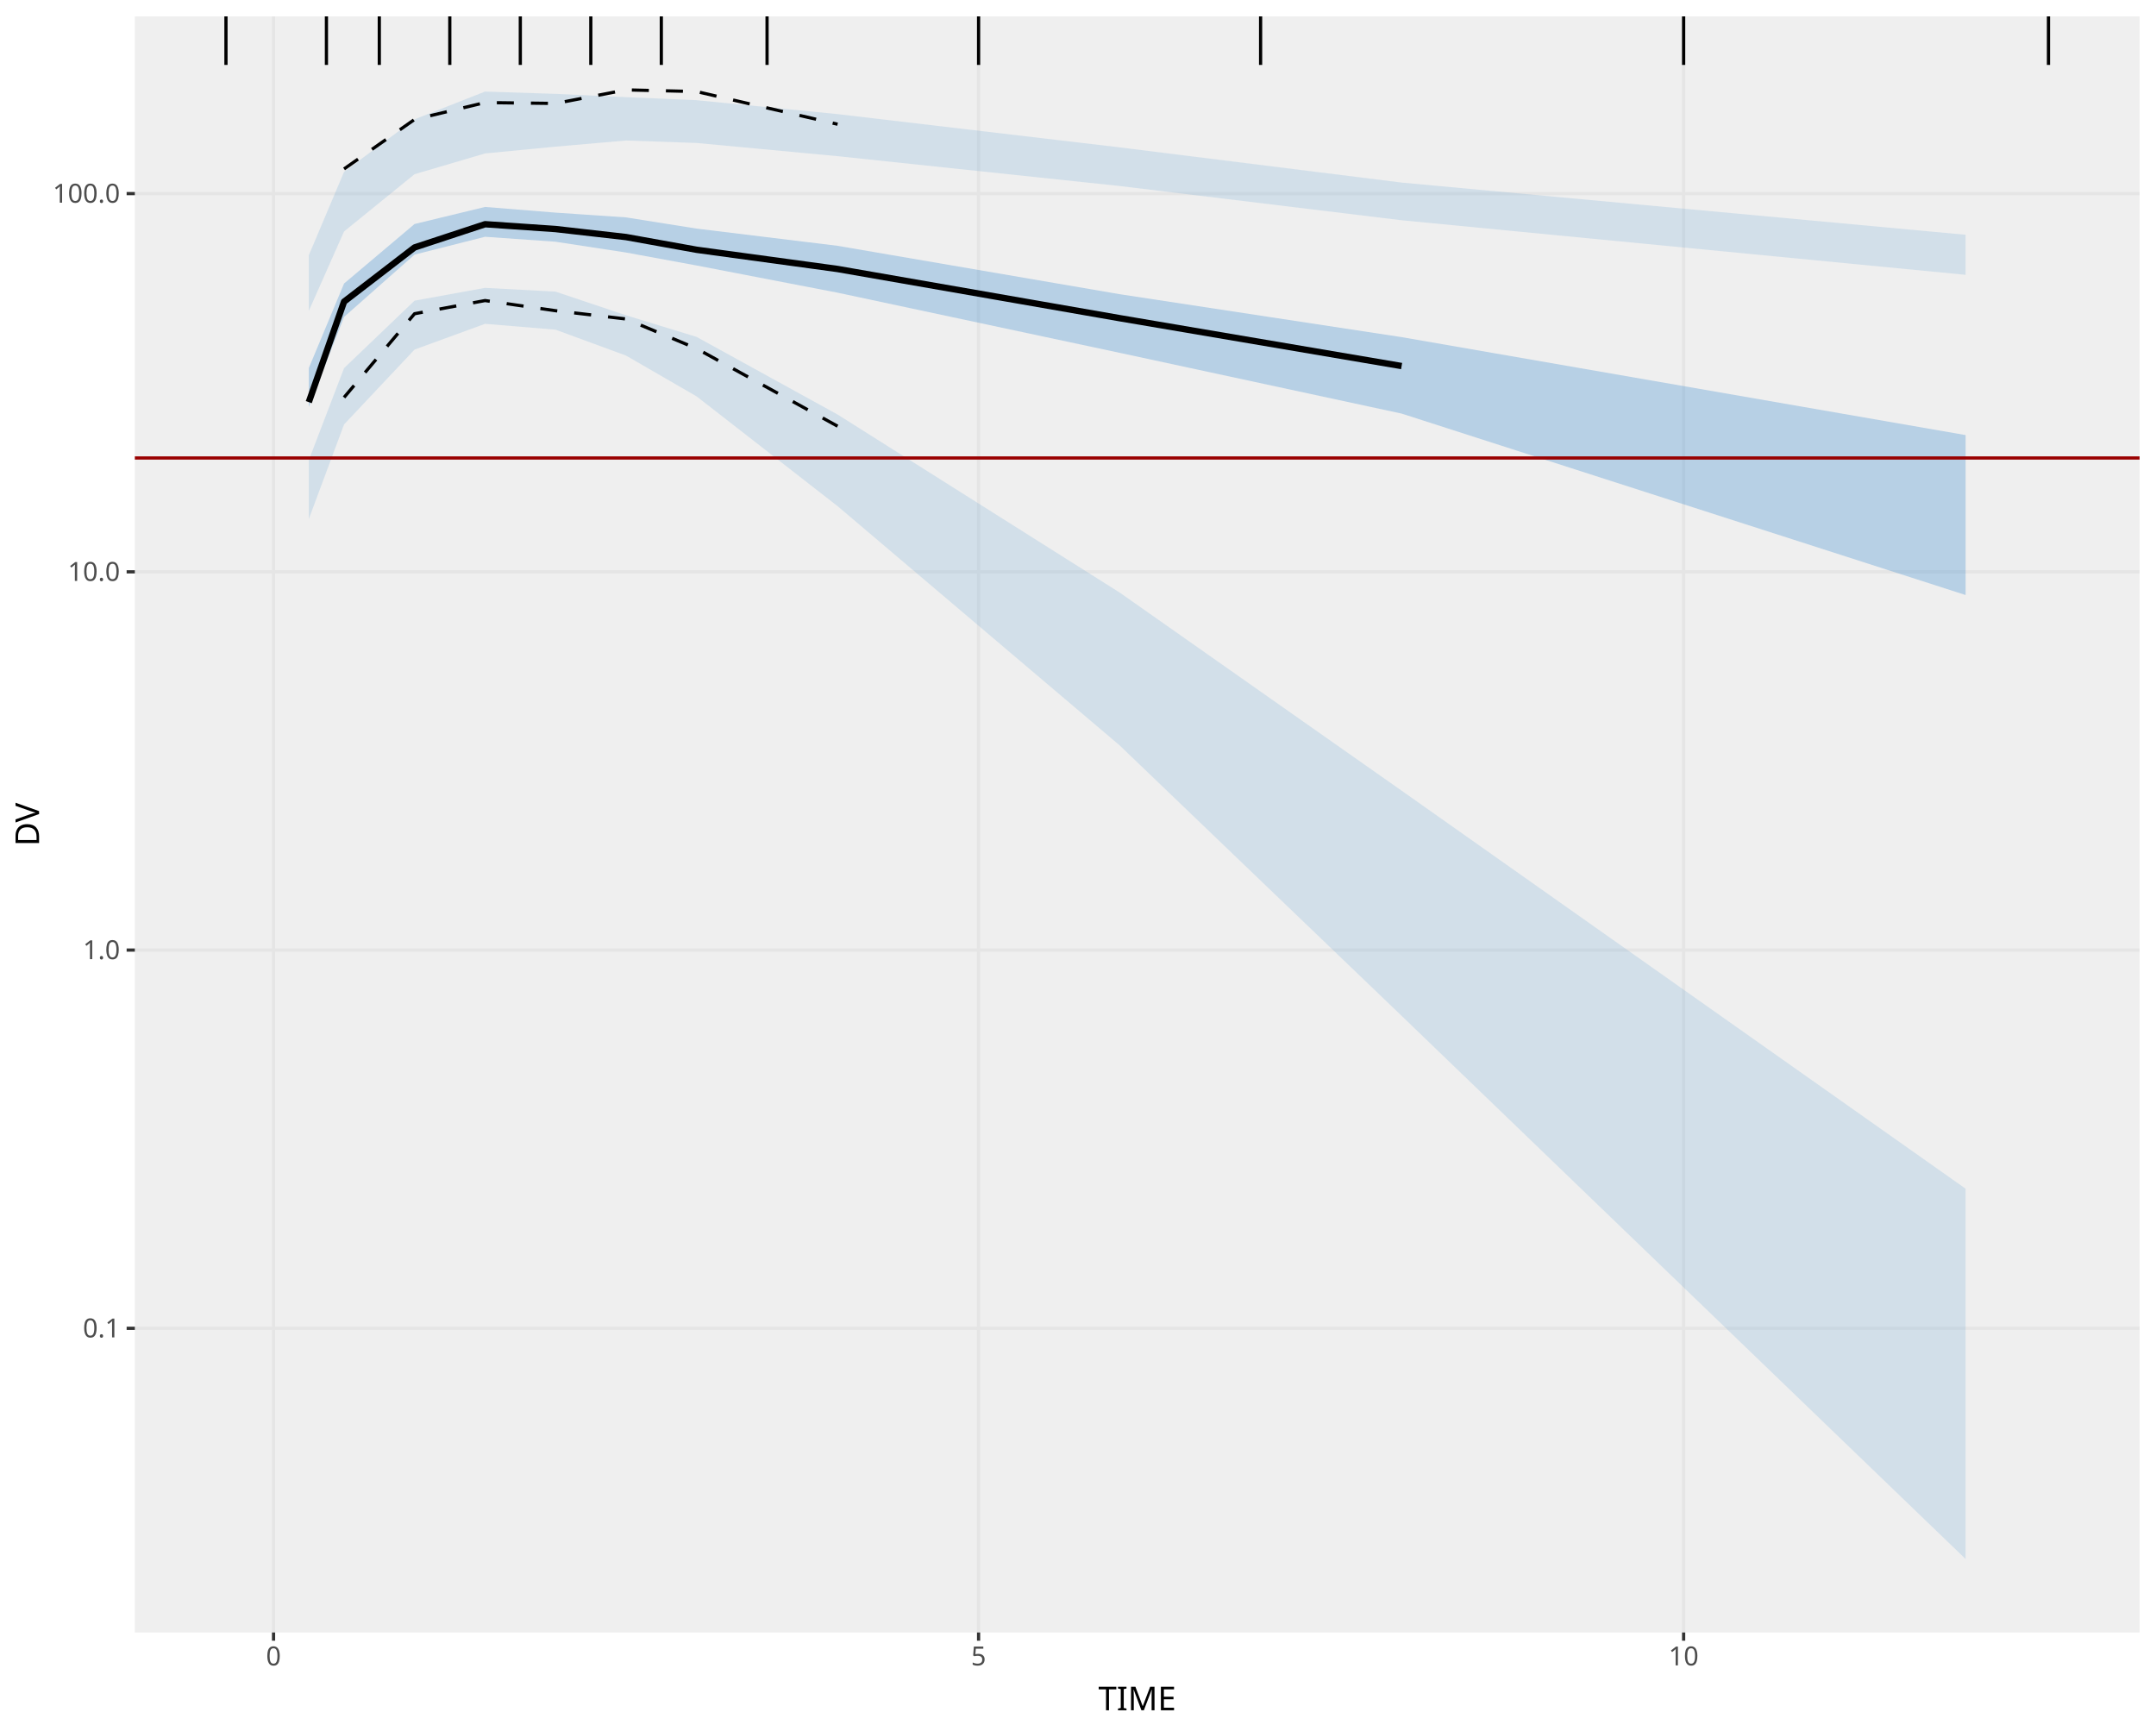
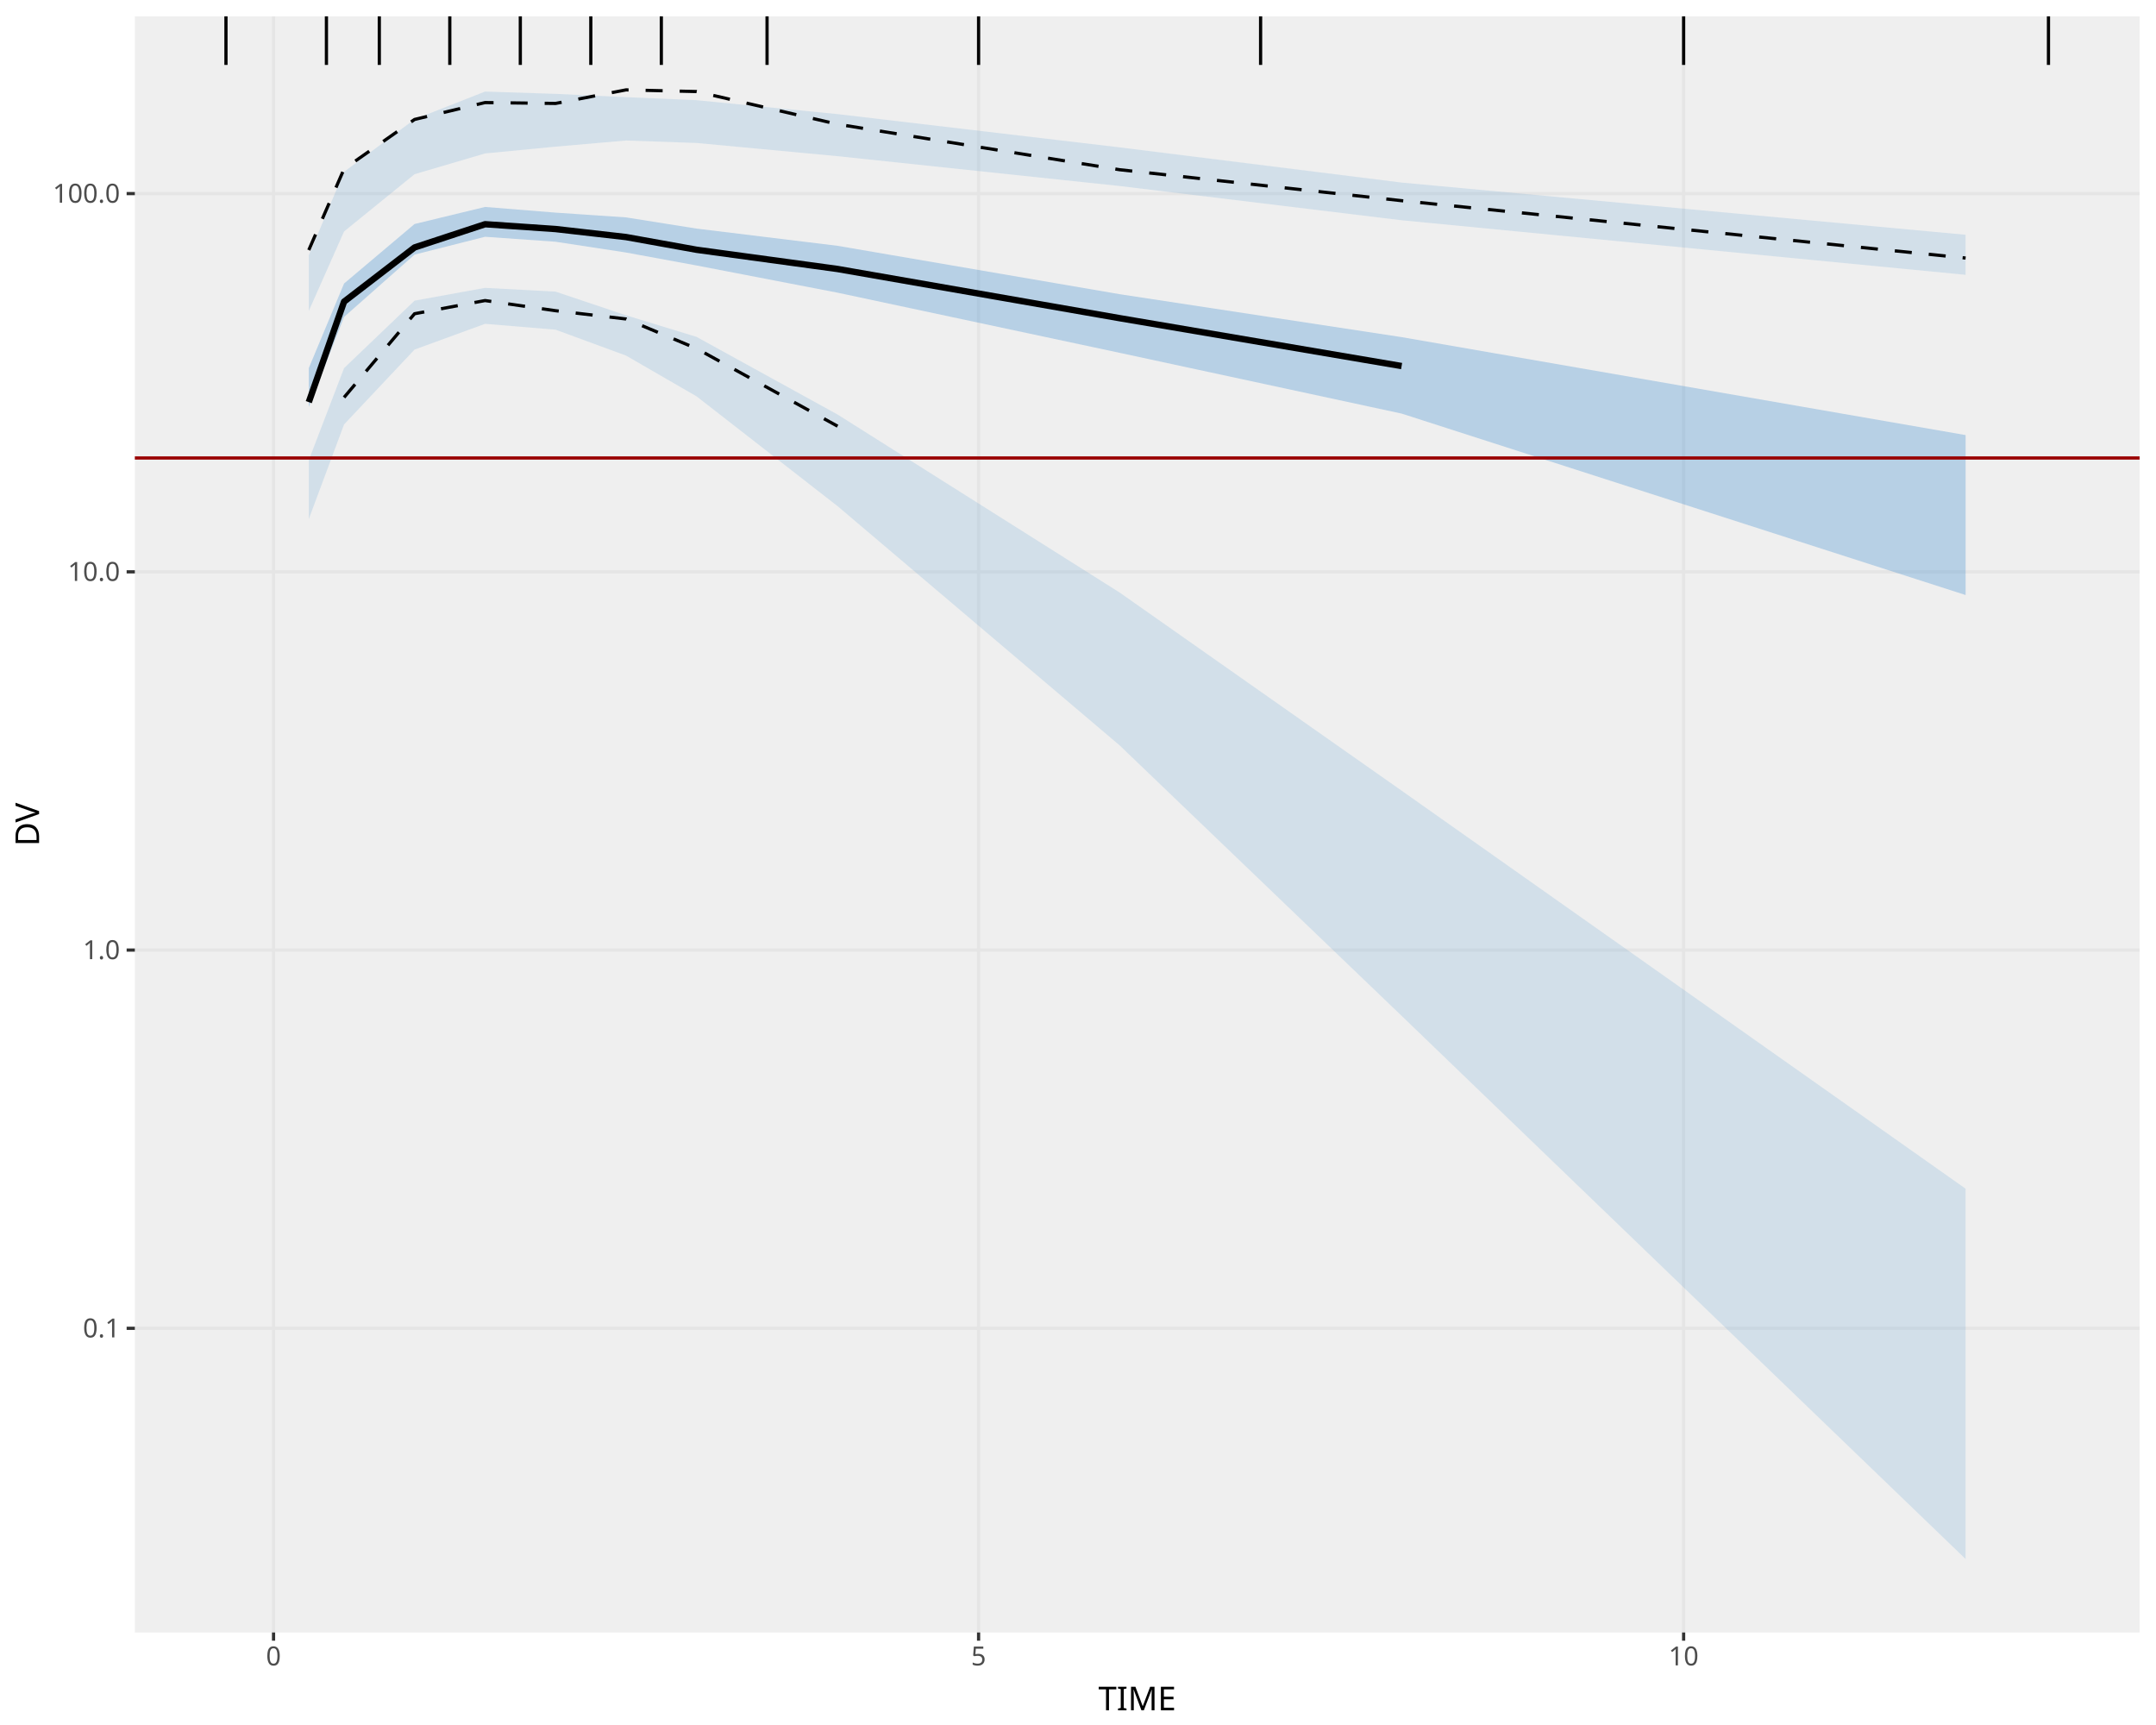
<svg xmlns="http://www.w3.org/2000/svg" class="svglite" data-engine-version="2.0" width="720.00pt" height="576.00pt" viewBox="0 0 720.00 576.00">
  <defs>
    <style type="text/css">
    .svglite line, .svglite polyline, .svglite polygon, .svglite path, .svglite rect, .svglite circle {
      fill: none;
      stroke: #000000;
      stroke-linecap: round;
      stroke-linejoin: round;
      stroke-miterlimit: 10.00;
    }
  </style>
  </defs>
  <rect width="100%" height="100%" style="stroke: none; fill: #FFFFFF;" />
  <defs>
    <clipPath id="cpMC4wMHw3MjAuMDB8MC4wMHw1NzYuMDA=">
      <rect x="0.00" y="0.00" width="720.00" height="576.00" />
    </clipPath>
  </defs>
  <g clip-path="url(#cpMC4wMHw3MjAuMDB8MC4wMHw1NzYuMDA=)">
    <rect x="0.00" y="0.00" width="720.00" height="576.00" style="stroke-width: 1.07; stroke: #FFFFFF; fill: #FFFFFF;" />
  </g>
  <defs>
    <clipPath id="cpNDUuMDN8NzE0LjUyfDUuNDh8NTQ1LjEx">
      <rect x="45.03" y="5.48" width="669.49" height="539.63" />
    </clipPath>
  </defs>
  <g clip-path="url(#cpNDUuMDN8NzE0LjUyfDUuNDh8NTQ1LjEx)">
    <rect x="45.03" y="5.48" width="669.49" height="539.63" style="stroke-width: 1.07; stroke: none; fill: #EFEFEF;" />
    <polyline points="45.03,443.54 714.52,443.54 " style="stroke-width: 1.07; stroke: #E5E5E5; stroke-linecap: butt;" />
    <polyline points="45.03,317.24 714.52,317.24 " style="stroke-width: 1.07; stroke: #E5E5E5; stroke-linecap: butt;" />
    <polyline points="45.03,190.95 714.52,190.95 " style="stroke-width: 1.07; stroke: #E5E5E5; stroke-linecap: butt;" />
    <polyline points="45.03,64.65 714.52,64.65 " style="stroke-width: 1.07; stroke: #E5E5E5; stroke-linecap: butt;" />
    <polyline points="91.35,545.11 91.35,5.48 " style="stroke-width: 1.07; stroke: #E5E5E5; stroke-linecap: butt;" />
    <polyline points="326.80,545.11 326.80,5.48 " style="stroke-width: 1.07; stroke: #E5E5E5; stroke-linecap: butt;" />
    <polyline points="562.25,545.11 562.25,5.48 " style="stroke-width: 1.07; stroke: #E5E5E5; stroke-linecap: butt;" />
    <polygon points="103.12,122.92 114.90,94.67 138.44,74.80 161.99,69.10 185.53,71.00 209.07,72.59 232.62,76.33 279.71,82.08 373.89,98.23 468.07,112.57 656.42,145.28 656.42,198.69 468.07,138.10 373.89,117.81 279.71,97.73 232.62,88.65 209.07,84.32 185.53,80.72 161.99,79.06 138.44,85.02 114.90,105.83 103.12,135.94 " style="stroke-width: 0.00; stroke: none; stroke-linecap: butt; fill: #3388CC; fill-opacity: 0.30;" />
    <polyline points="103.12,122.92 114.90,94.67 138.44,74.80 161.99,69.10 185.53,71.00 209.07,72.59 232.62,76.33 279.71,82.08 373.89,98.23 468.07,112.57 656.42,145.28 " style="stroke-width: 1.07; stroke: none; stroke-linecap: butt;" />
    <polyline points="656.42,198.69 468.07,138.10 373.89,117.81 279.71,97.73 232.62,88.65 209.07,84.32 185.53,80.72 161.99,79.06 138.44,85.02 114.90,105.83 103.12,135.94 " style="stroke-width: 1.07; stroke: none; stroke-linecap: butt;" />
    <polygon points="103.12,153.66 114.90,122.92 138.44,100.39 161.99,96.12 185.53,97.38 209.07,105.28 232.62,112.49 279.71,138.41 373.89,197.84 468.07,264.01 656.42,396.92 656.42,520.58 468.07,339.20 373.89,248.88 279.71,169.01 232.62,132.35 209.07,118.74 185.53,110.09 161.99,108.13 138.44,116.73 114.90,141.73 103.12,173.33 " style="stroke-width: 0.00; stroke: none; stroke-linecap: butt; fill: #3388CC; fill-opacity: 0.15;" />
    <polyline points="103.12,153.66 114.90,122.92 138.44,100.39 161.99,96.12 185.53,97.38 209.07,105.28 232.62,112.49 279.71,138.41 373.89,197.84 468.07,264.01 656.42,396.92 " style="stroke-width: 1.07; stroke: none; stroke-linecap: butt;" />
    <polyline points="656.42,520.58 468.07,339.20 373.89,248.88 279.71,169.01 232.62,132.35 209.07,118.74 185.53,110.09 161.99,108.13 138.44,116.73 114.90,141.73 103.12,173.33 " style="stroke-width: 1.07; stroke: none; stroke-linecap: butt;" />
    <polygon points="103.12,85.25 114.90,57.37 138.44,39.84 161.99,30.57 185.53,31.34 209.07,32.44 232.62,33.45 279.71,38.10 373.89,49.20 468.07,60.96 656.42,78.39 656.42,91.77 468.07,73.55 373.89,62.11 279.71,52.15 232.62,47.74 209.07,46.92 185.53,48.97 161.99,51.24 138.44,58.17 114.90,77.29 103.12,103.83 " style="stroke-width: 0.00; stroke: none; stroke-linecap: butt; fill: #3388CC; fill-opacity: 0.15;" />
    <polyline points="103.12,85.25 114.90,57.37 138.44,39.84 161.99,30.57 185.53,31.34 209.07,32.44 232.62,33.45 279.71,38.10 373.89,49.20 468.07,60.96 656.42,78.39 " style="stroke-width: 1.07; stroke: none; stroke-linecap: butt;" />
    <polyline points="656.42,91.77 468.07,73.55 373.89,62.11 279.71,52.15 232.62,47.74 209.07,46.92 185.53,48.97 161.99,51.24 138.44,58.17 114.90,77.29 103.12,103.83 " style="stroke-width: 1.07; stroke: none; stroke-linecap: butt;" />
    <polyline points="103.12,134.28 114.90,100.73 138.44,82.63 161.99,74.87 185.53,76.48 209.07,79.16 232.62,83.40 279.71,89.82 373.89,106.24 468.07,122.23 " style="stroke-width: 2.13; stroke-linecap: butt;" />
-     <polygon points="114.90,56.41 138.44,39.89 161.99,34.25 185.53,34.54 209.07,30.01 232.62,30.57 279.71,41.48 279.71,142.31 232.62,116.39 209.07,106.51 185.53,103.75 161.99,100.36 138.44,104.76 114.90,132.70 " style="stroke-width: 0.00; stroke: none; stroke-linecap: butt; fill: none;" />
-     <polyline points="114.90,56.41 138.44,39.89 161.99,34.25 185.53,34.54 209.07,30.01 232.62,30.57 279.71,41.48 " style="stroke-width: 1.07; stroke-dasharray: 5.69,5.69; stroke-linecap: butt;" />
-     <polyline points="279.71,142.31 232.62,116.39 209.07,106.51 185.53,103.75 161.99,100.36 138.44,104.76 114.90,132.70 " style="stroke-width: 1.07; stroke-dasharray: 5.69,5.69; stroke-linecap: butt;" />
+     <polyline points="114.90,132.70 138.44,104.76 161.99,100.36 185.53,103.75 209.07,106.51 232.62,116.39 279.71,142.31 " style="stroke-width: 1.07; stroke-dasharray: 5.69,5.69; stroke-linecap: butt;" />
+     <polyline points="103.12,83.50 114.90,56.41 138.44,39.89 161.99,34.25 185.53,34.54 209.07,30.01 232.62,30.57 279.71,41.48 373.89,56.67 468.07,67.01 656.42,86.16 " style="stroke-width: 1.07; stroke-dasharray: 5.69,5.69; stroke-linecap: butt;" />
    <line x1="75.46" y1="5.48" x2="75.46" y2="21.67" style="stroke-width: 1.07; stroke-linecap: butt;" />
    <line x1="109.01" y1="5.48" x2="109.01" y2="21.67" style="stroke-width: 1.07; stroke-linecap: butt;" />
    <line x1="126.67" y1="5.48" x2="126.67" y2="21.67" style="stroke-width: 1.07; stroke-linecap: butt;" />
    <line x1="150.21" y1="5.48" x2="150.21" y2="21.67" style="stroke-width: 1.07; stroke-linecap: butt;" />
    <line x1="173.76" y1="5.48" x2="173.76" y2="21.67" style="stroke-width: 1.07; stroke-linecap: butt;" />
    <line x1="197.30" y1="5.48" x2="197.30" y2="21.67" style="stroke-width: 1.07; stroke-linecap: butt;" />
    <line x1="220.85" y1="5.48" x2="220.85" y2="21.67" style="stroke-width: 1.07; stroke-linecap: butt;" />
    <line x1="256.16" y1="5.48" x2="256.16" y2="21.67" style="stroke-width: 1.07; stroke-linecap: butt;" />
    <line x1="326.80" y1="5.48" x2="326.80" y2="21.67" style="stroke-width: 1.07; stroke-linecap: butt;" />
    <line x1="420.98" y1="5.48" x2="420.98" y2="21.67" style="stroke-width: 1.07; stroke-linecap: butt;" />
    <line x1="562.25" y1="5.48" x2="562.25" y2="21.67" style="stroke-width: 1.07; stroke-linecap: butt;" />
    <line x1="684.09" y1="5.48" x2="684.09" y2="21.67" style="stroke-width: 1.07; stroke-linecap: butt;" />
    <line x1="45.03" y1="152.93" x2="714.52" y2="152.93" style="stroke-width: 1.07; stroke: #990000; stroke-linecap: butt;" />
  </g>
  <g clip-path="url(#cpMC4wMHw3MjAuMDB8MC4wMHw1NzYuMDA=)">
    <text x="40.10" y="446.57" text-anchor="end" style="font-size: 8.80px; fill: #4D4D4D; font-family: sans;" textLength="12.23px" lengthAdjust="spacingAndGlyphs">0.1</text>
    <text x="40.10" y="320.27" text-anchor="end" style="font-size: 8.80px; fill: #4D4D4D; font-family: sans;" textLength="12.23px" lengthAdjust="spacingAndGlyphs">1.0</text>
    <text x="40.10" y="193.97" text-anchor="end" style="font-size: 8.80px; fill: #4D4D4D; font-family: sans;" textLength="17.13px" lengthAdjust="spacingAndGlyphs">10.0</text>
    <text x="40.10" y="67.68" text-anchor="end" style="font-size: 8.80px; fill: #4D4D4D; font-family: sans;" textLength="22.02px" lengthAdjust="spacingAndGlyphs">100.0</text>
    <polyline points="42.29,443.54 45.03,443.54 " style="stroke-width: 1.07; stroke: #333333; stroke-linecap: butt;" />
    <polyline points="42.29,317.24 45.03,317.24 " style="stroke-width: 1.07; stroke: #333333; stroke-linecap: butt;" />
    <polyline points="42.29,190.95 45.03,190.95 " style="stroke-width: 1.07; stroke: #333333; stroke-linecap: butt;" />
    <polyline points="42.29,64.65 45.03,64.65 " style="stroke-width: 1.07; stroke: #333333; stroke-linecap: butt;" />
    <polyline points="91.35,547.85 91.35,545.11 " style="stroke-width: 1.07; stroke: #333333; stroke-linecap: butt;" />
    <polyline points="326.80,547.85 326.80,545.11 " style="stroke-width: 1.07; stroke: #333333; stroke-linecap: butt;" />
    <polyline points="562.25,547.85 562.25,545.11 " style="stroke-width: 1.07; stroke: #333333; stroke-linecap: butt;" />
    <text x="91.35" y="556.10" text-anchor="middle" style="font-size: 8.80px; fill: #4D4D4D; font-family: sans;" textLength="4.89px" lengthAdjust="spacingAndGlyphs">0</text>
    <text x="326.80" y="556.10" text-anchor="middle" style="font-size: 8.80px; fill: #4D4D4D; font-family: sans;" textLength="4.89px" lengthAdjust="spacingAndGlyphs">5</text>
    <text x="562.25" y="556.10" text-anchor="middle" style="font-size: 8.80px; fill: #4D4D4D; font-family: sans;" textLength="9.79px" lengthAdjust="spacingAndGlyphs">10</text>
    <text x="379.77" y="571.09" text-anchor="middle" style="font-size: 11.00px; font-family: sans;" textLength="26.28px" lengthAdjust="spacingAndGlyphs">TIME</text>
    <text transform="translate(13.05,275.30) rotate(-90)" text-anchor="middle" style="font-size: 11.00px; font-family: sans;" textLength="15.29px" lengthAdjust="spacingAndGlyphs">DV</text>
  </g>
</svg>
